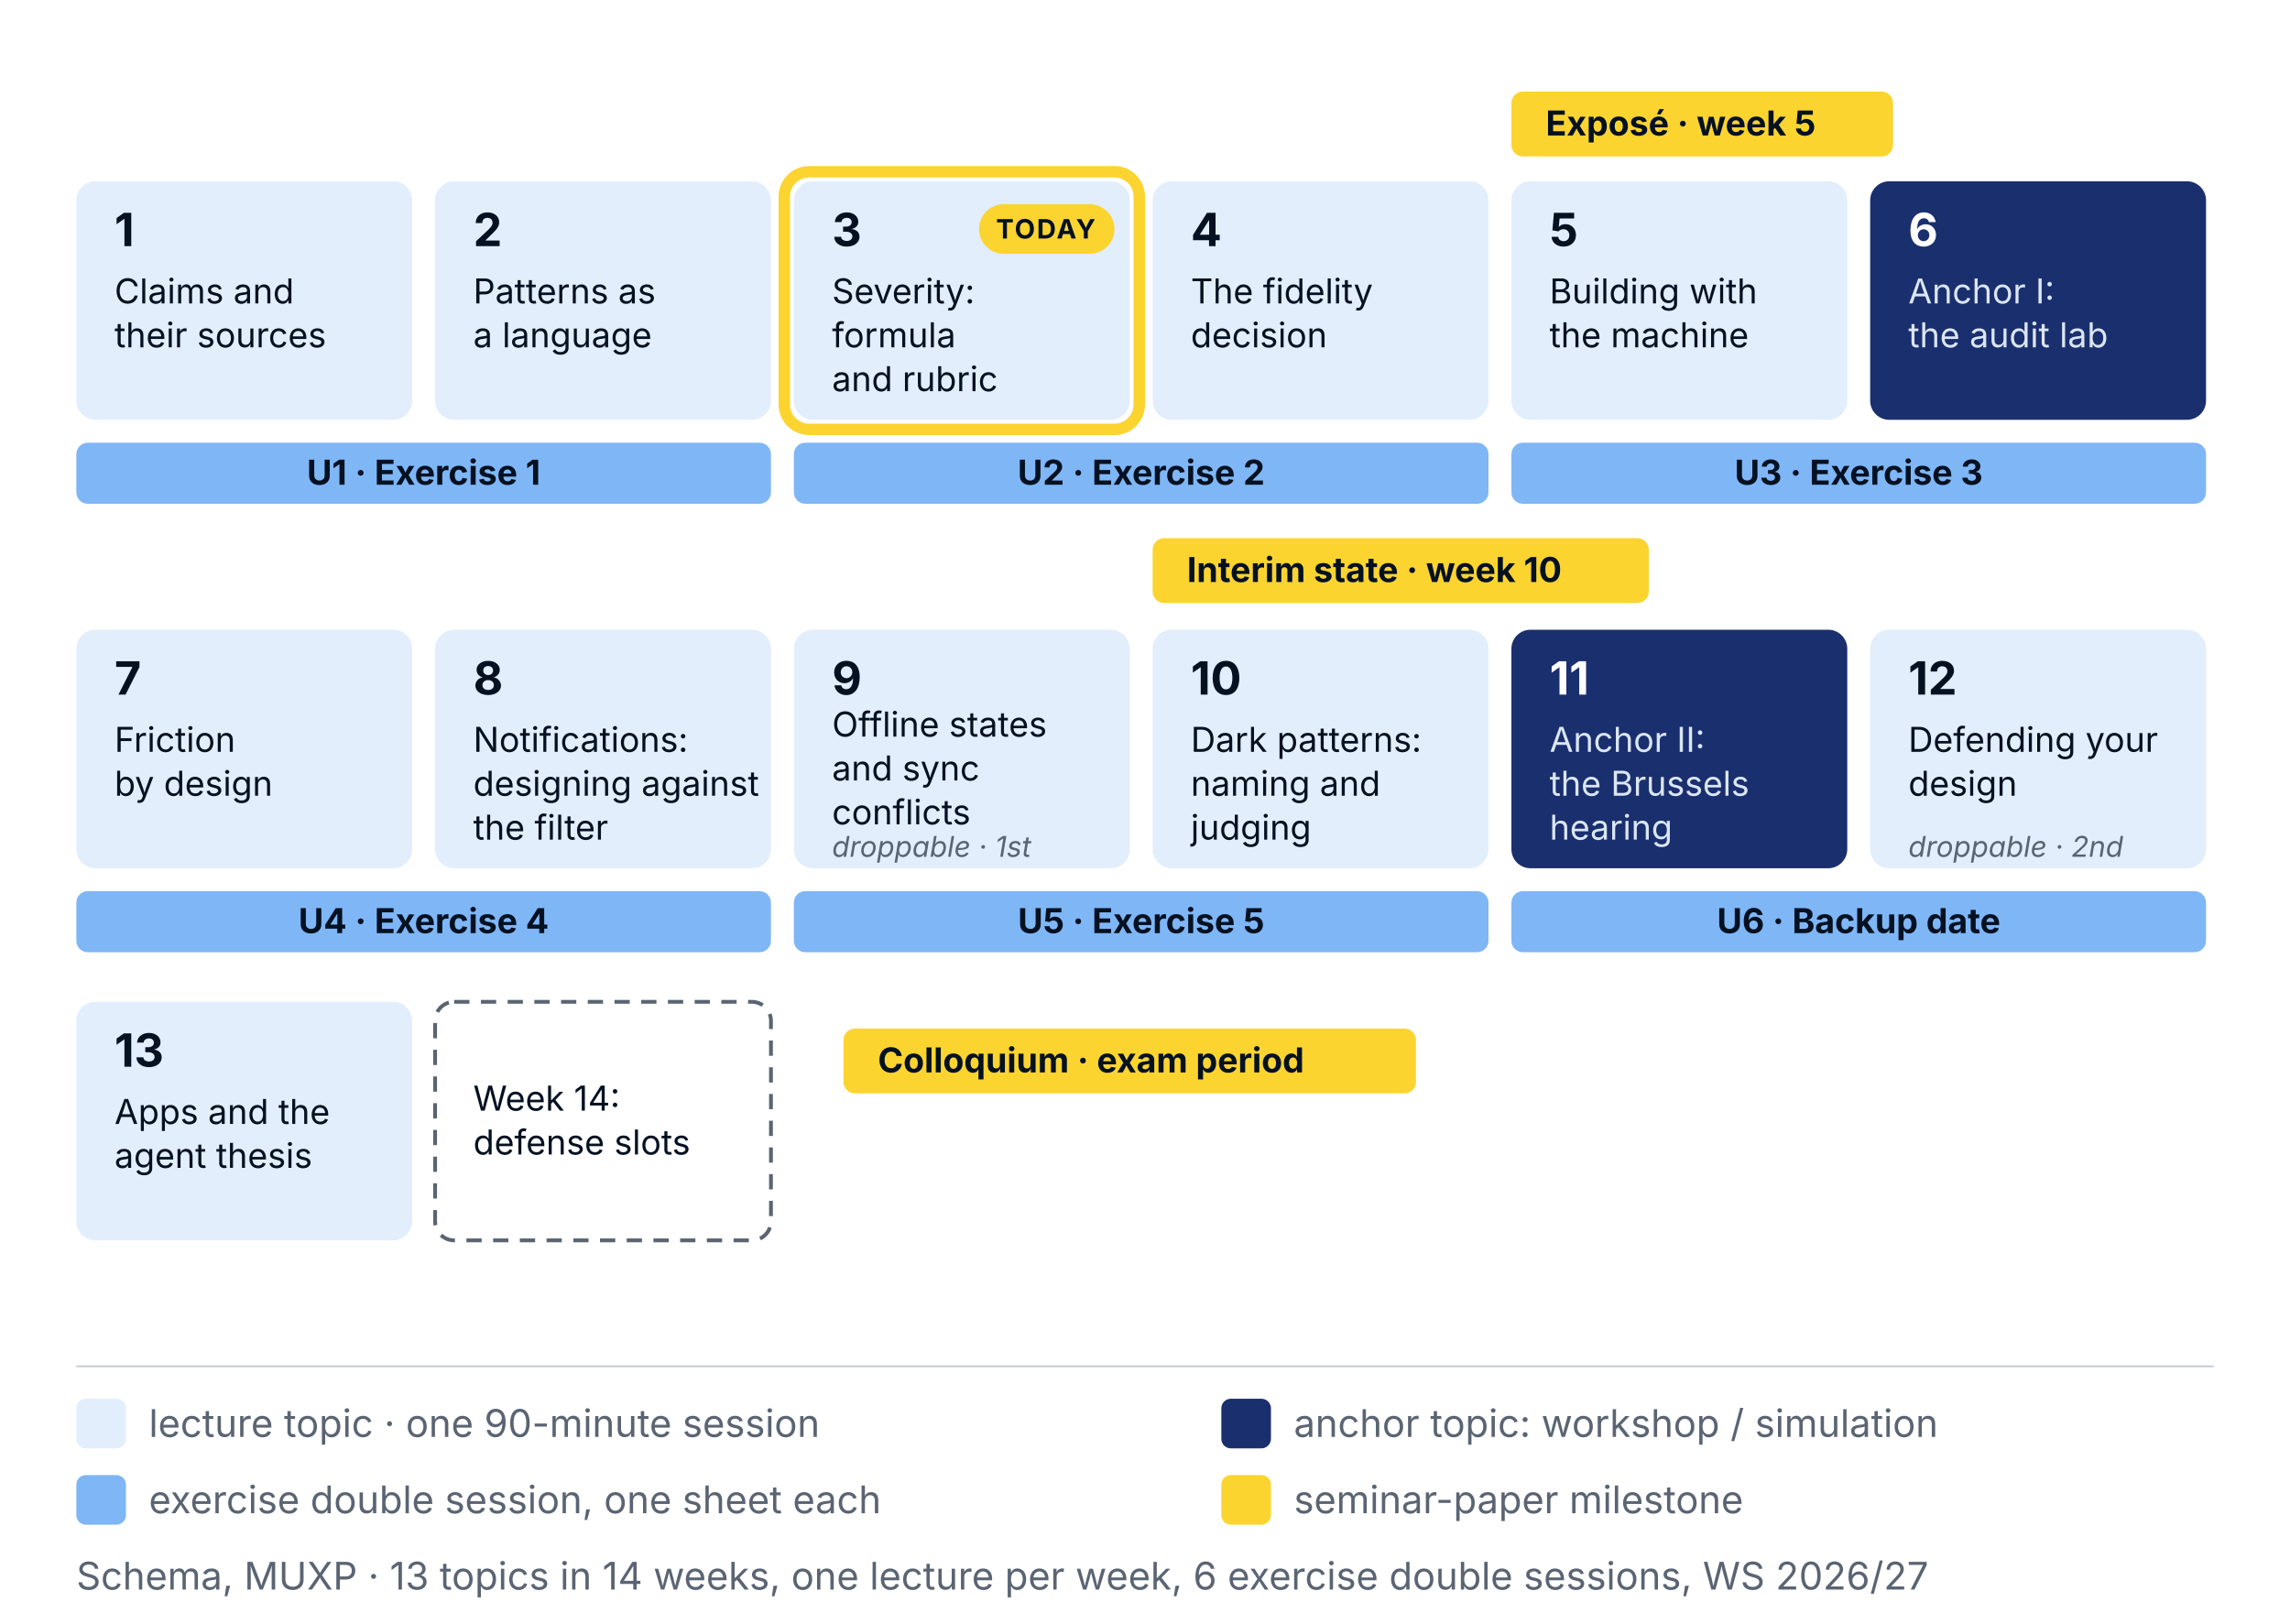
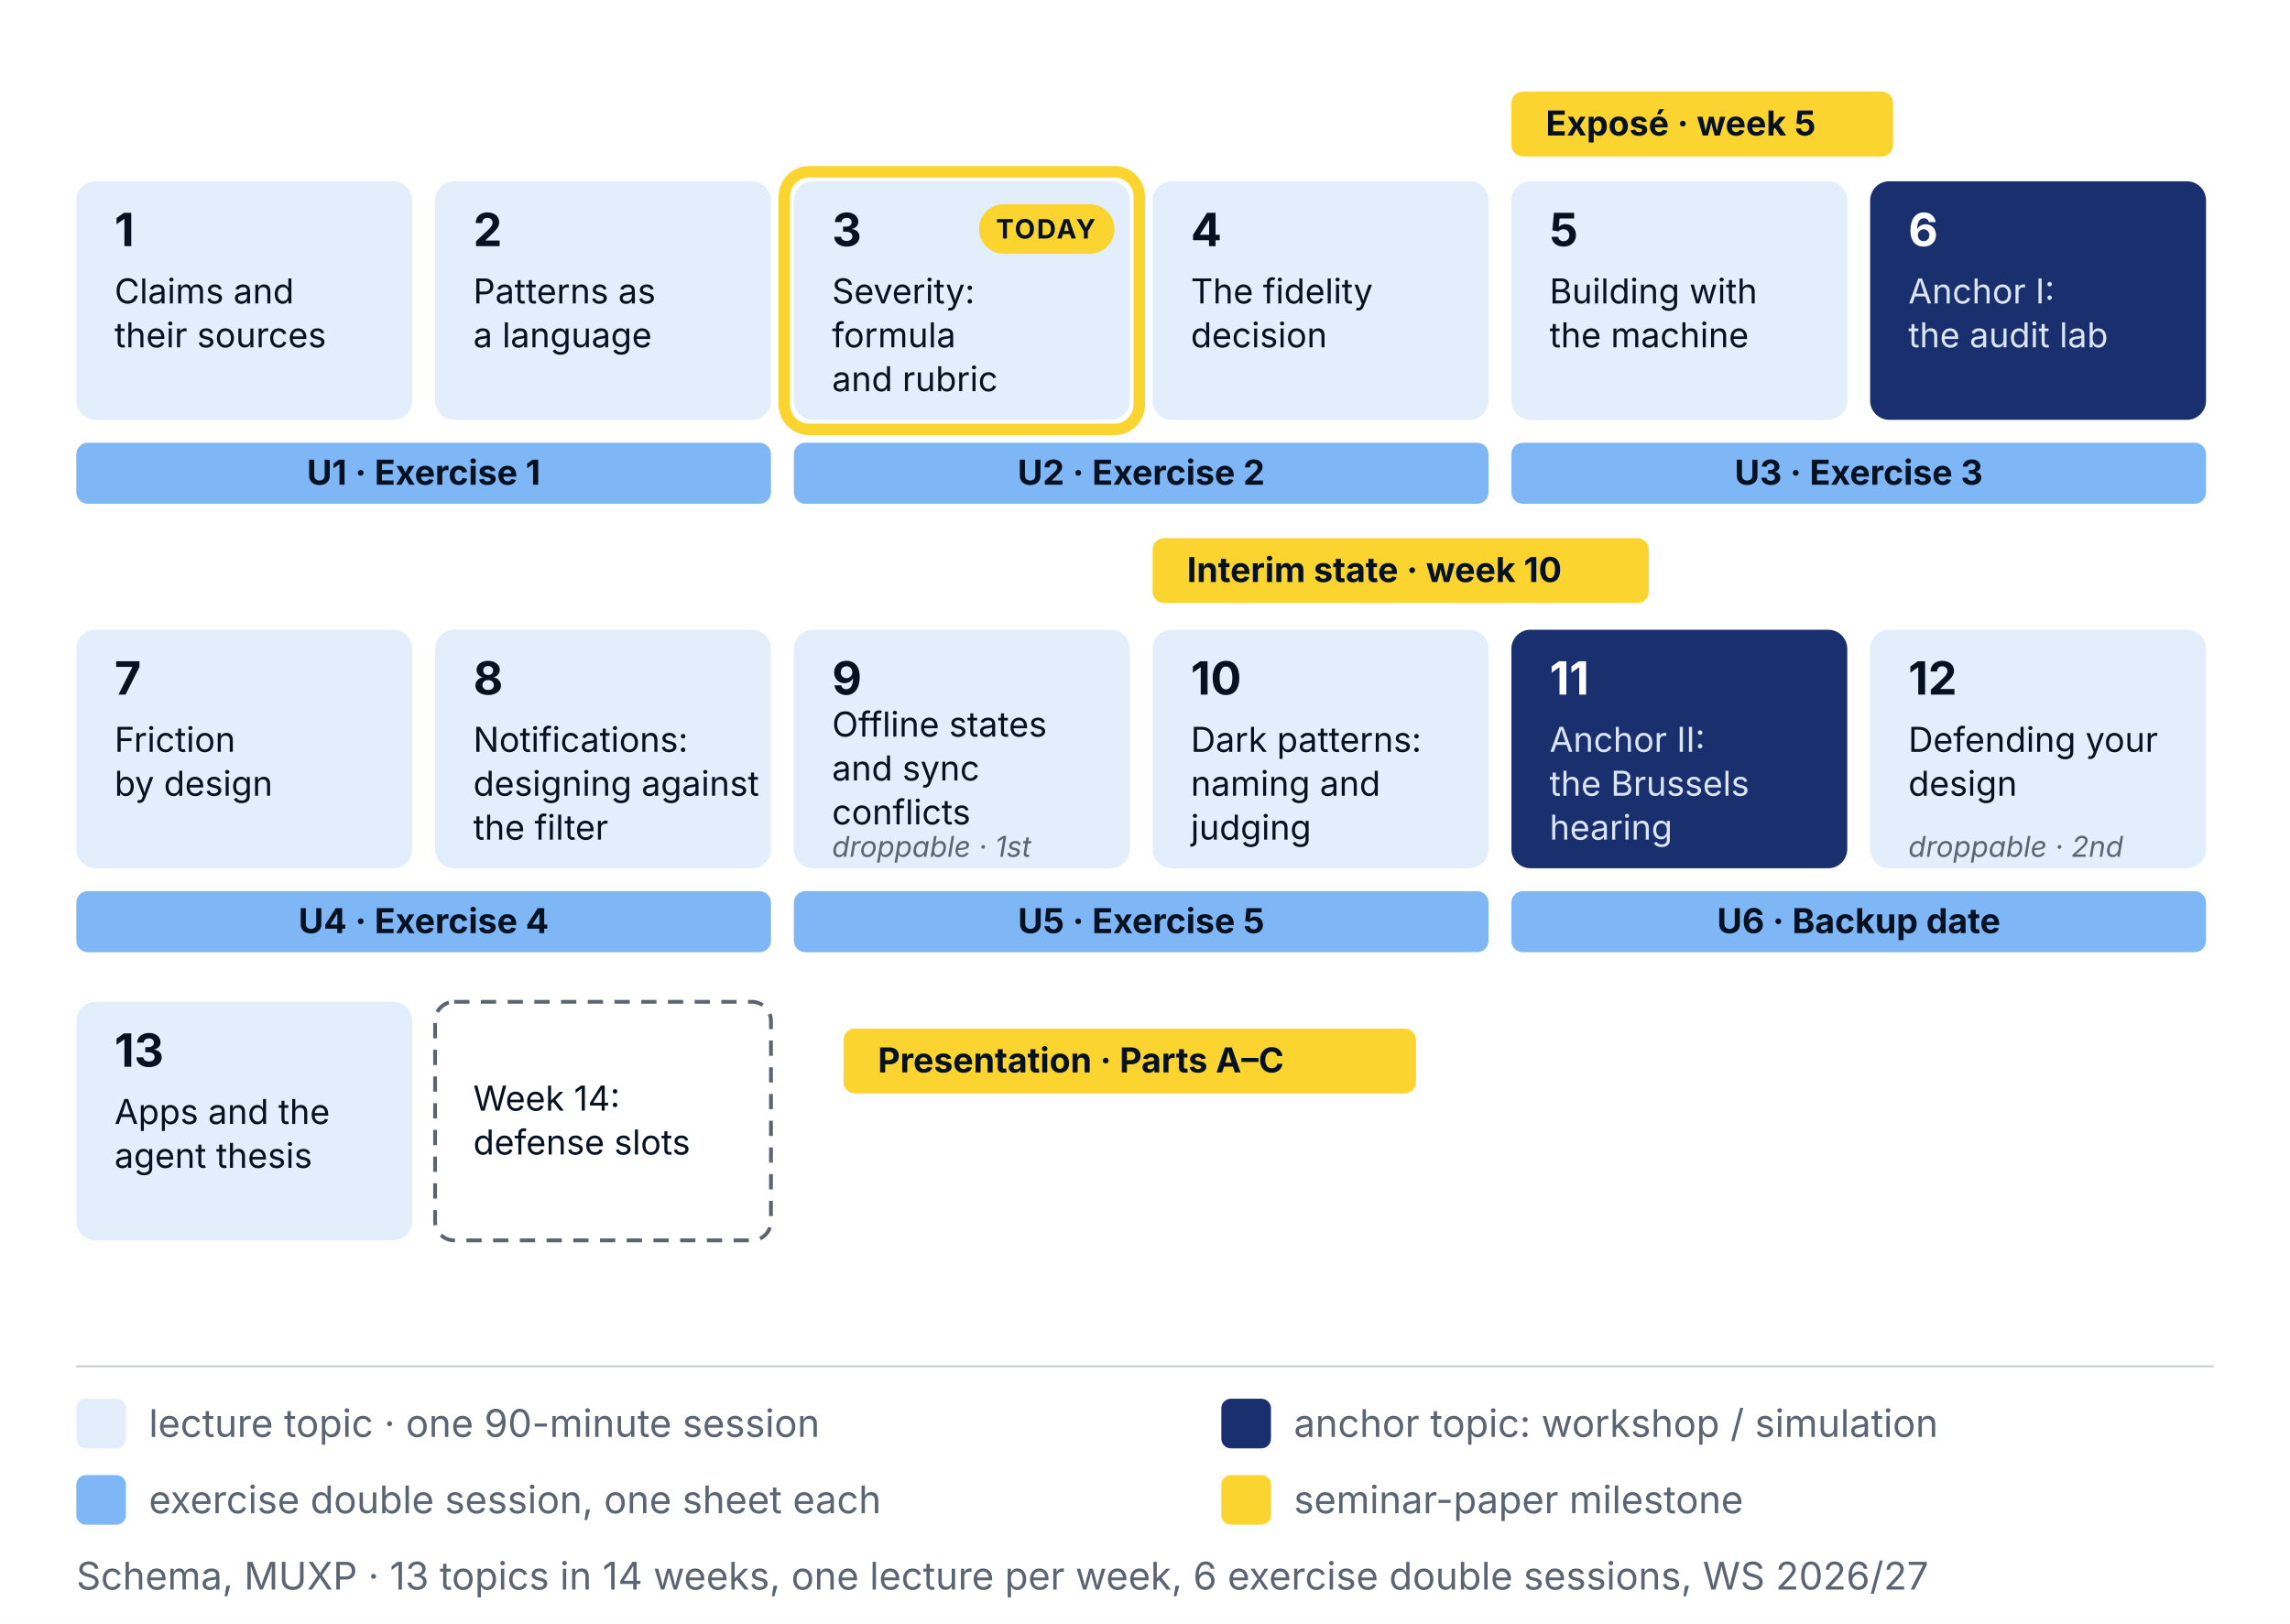
<svg xmlns="http://www.w3.org/2000/svg" viewBox="0 0 1200 851" role="img" aria-labelledby="t d">
  <style>
    text { font-family: Inter, "Neue Haas Unica", Helvetica, Arial, sans-serif; fill: #031121; }
    .num { font-size: 24px; font-weight: 700; }
    .numw { font-size: 24px; font-weight: 700; fill: #ffffff; }
    .tt { font-size: 18px; }
    .ttw { font-size: 18px; fill: #dbe6f5; }
    .utag { font-size: 18px; font-weight: 700; }
    .mtag { font-size: 18px; font-weight: 700; }
    .leg { font-size: 20px; fill: #5a6472; }
    .foot { font-size: 20px; fill: #5a6472; }
    .drop { font-size: 15px; font-style: italic; fill: #5a6472; }
    .chip { font-size: 14px; font-weight: 700; letter-spacing: .06em; fill: #031121; }
  </style>
  <rect width="1200" height="851" fill="#ffffff" />
  <rect x="40" y="95" width="176" height="125" rx="10" fill="#e2eefc" />
  <text class="num" x="60" y="129">1</text>
  <text class="tt" x="60" y="159">Claims and</text>
  <text class="tt" x="60" y="182">their sources</text>
  <rect x="228" y="95" width="176" height="125" rx="10" fill="#e2eefc" />
  <text class="num" x="248" y="129">2</text>
  <text class="tt" x="248" y="159">Patterns as</text>
  <text class="tt" x="248" y="182">a language</text>
  <rect x="416" y="95" width="176" height="125" rx="10" fill="#e2eefc" />
  <text class="num" x="436" y="129">3</text>
  <text class="tt" x="436" y="159">Severity:</text>
  <text class="tt" x="436" y="182">formula</text>
  <text class="tt" x="436" y="205">and rubric</text>
  <rect x="411" y="90" width="186" height="135" rx="13" fill="none" stroke="#fcd430" stroke-width="6" />
  <rect x="513" y="107" width="71" height="26" rx="13" fill="#fcd430" />
  <text class="chip" x="548" y="125" text-anchor="middle">TODAY</text>
  <rect x="604" y="95" width="176" height="125" rx="10" fill="#e2eefc" />
  <text class="num" x="624" y="129">4</text>
  <text class="tt" x="624" y="159">The fidelity</text>
  <text class="tt" x="624" y="182">decision</text>
  <rect x="792" y="95" width="176" height="125" rx="10" fill="#e2eefc" />
  <text class="num" x="812" y="129">5</text>
  <text class="tt" x="812" y="159">Building with</text>
  <text class="tt" x="812" y="182">the machine</text>
  <rect x="980" y="95" width="176" height="125" rx="10" fill="#1a2f6e" />
  <text class="numw" x="1000" y="129">6</text>
  <text class="ttw" x="1000" y="159">Anchor I:</text>
  <text class="ttw" x="1000" y="182">the audit lab</text>
  <rect x="40" y="330" width="176" height="125" rx="10" fill="#e2eefc" />
  <text class="num" x="60" y="364">7</text>
  <text class="tt" x="60" y="394">Friction</text>
  <text class="tt" x="60" y="417">by design</text>
  <rect x="228" y="330" width="176" height="125" rx="10" fill="#e2eefc" />
  <text class="num" x="248" y="364">8</text>
  <text class="tt" x="248" y="394">Notifications:</text>
  <text class="tt" x="248" y="417">designing against</text>
  <text class="tt" x="248" y="440">the filter</text>
  <rect x="416" y="330" width="176" height="125" rx="10" fill="#e2eefc" />
  <text class="num" x="436" y="364">9</text>
  <text class="tt" x="436" y="386">Offline states</text>
  <text class="tt" x="436" y="409">and sync</text>
  <text class="tt" x="436" y="432">conflicts</text>
  <text class="drop" x="436" y="449">droppable · 1st</text>
  <rect x="604" y="330" width="176" height="125" rx="10" fill="#e2eefc" />
  <text class="num" x="624" y="364">10</text>
  <text class="tt" x="624" y="394">Dark patterns:</text>
  <text class="tt" x="624" y="417">naming and</text>
  <text class="tt" x="624" y="440">judging</text>
  <rect x="792" y="330" width="176" height="125" rx="10" fill="#1a2f6e" />
  <text class="numw" x="812" y="364">11</text>
  <text class="ttw" x="812" y="394">Anchor II:</text>
  <text class="ttw" x="812" y="417">the Brussels</text>
  <text class="ttw" x="812" y="440">hearing</text>
  <rect x="980" y="330" width="176" height="125" rx="10" fill="#e2eefc" />
  <text class="num" x="1000" y="364">12</text>
  <text class="tt" x="1000" y="394">Defending your</text>
  <text class="tt" x="1000" y="417">design</text>
  <text class="drop" x="1000" y="449">droppable · 2nd</text>
  <rect x="40" y="525" width="176" height="125" rx="10" fill="#e2eefc" />
  <text class="num" x="60" y="559">13</text>
  <text class="tt" x="60" y="589">Apps and the</text>
  <text class="tt" x="60" y="612">agent thesis</text>
  <rect x="228" y="525" width="176" height="125" rx="10" fill="none" stroke="#5a6472" stroke-width="2" stroke-dasharray="8 6" />
  <text class="tt" x="248" y="582">Week 14:</text>
  <text class="tt" x="248" y="605">defense slots</text>
  <rect x="40" y="232" width="364" height="32" rx="6" fill="#7fb6f6" />
  <text class="utag" x="222" y="254" text-anchor="middle">U1 · Exercise 1</text>
  <rect x="416" y="232" width="364" height="32" rx="6" fill="#7fb6f6" />
  <text class="utag" x="598" y="254" text-anchor="middle">U2 · Exercise 2</text>
  <rect x="792" y="232" width="364" height="32" rx="6" fill="#7fb6f6" />
  <text class="utag" x="974" y="254" text-anchor="middle">U3 · Exercise 3</text>
  <rect x="40" y="467" width="364" height="32" rx="6" fill="#7fb6f6" />
  <text class="utag" x="222" y="489" text-anchor="middle">U4 · Exercise 4</text>
  <rect x="416" y="467" width="364" height="32" rx="6" fill="#7fb6f6" />
  <text class="utag" x="598" y="489" text-anchor="middle">U5 · Exercise 5</text>
  <rect x="792" y="467" width="364" height="32" rx="6" fill="#7fb6f6" />
  <text class="utag" x="974" y="489" text-anchor="middle">U6 · Backup date</text>
  <rect x="792" y="48" width="200" height="34" rx="6" fill="#fcd430" />
  <text class="mtag" x="810" y="71">Exposé · week 5</text>
  <rect x="604" y="282" width="260" height="34" rx="6" fill="#fcd430" />
  <text class="mtag" x="622" y="305">Interim state · week 10</text>
  <rect x="442" y="539" width="300" height="34" rx="6" fill="#fcd430" />
-   <text class="mtag" x="460" y="562">Colloquium · exam period</text>
+   <text class="mtag" x="460" y="562">Presentation · Parts A–C</text>
  <line x1="40" y1="716" x2="1160" y2="716" stroke="#c7cdd4" stroke-width="1" />
  <rect x="40" y="733" width="26" height="26" rx="5" fill="#e2eefc" />
  <text class="leg" x="78" y="753">lecture topic · one 90-minute session</text>
  <rect x="640" y="733" width="26" height="26" rx="5" fill="#1a2f6e" />
  <text class="leg" x="678" y="753">anchor topic: workshop / simulation</text>
  <rect x="40" y="773" width="26" height="26" rx="5" fill="#7fb6f6" />
  <text class="leg" x="78" y="793">exercise double session, one sheet each</text>
  <rect x="640" y="773" width="26" height="26" rx="5" fill="#fcd430" />
  <text class="leg" x="678" y="793">seminar-paper milestone</text>
  <text class="foot" x="40" y="833">Schema, MUXP · 13 topics in 14 weeks, one lecture per week, 6 exercise double sessions, WS 2026/27</text>
</svg>
